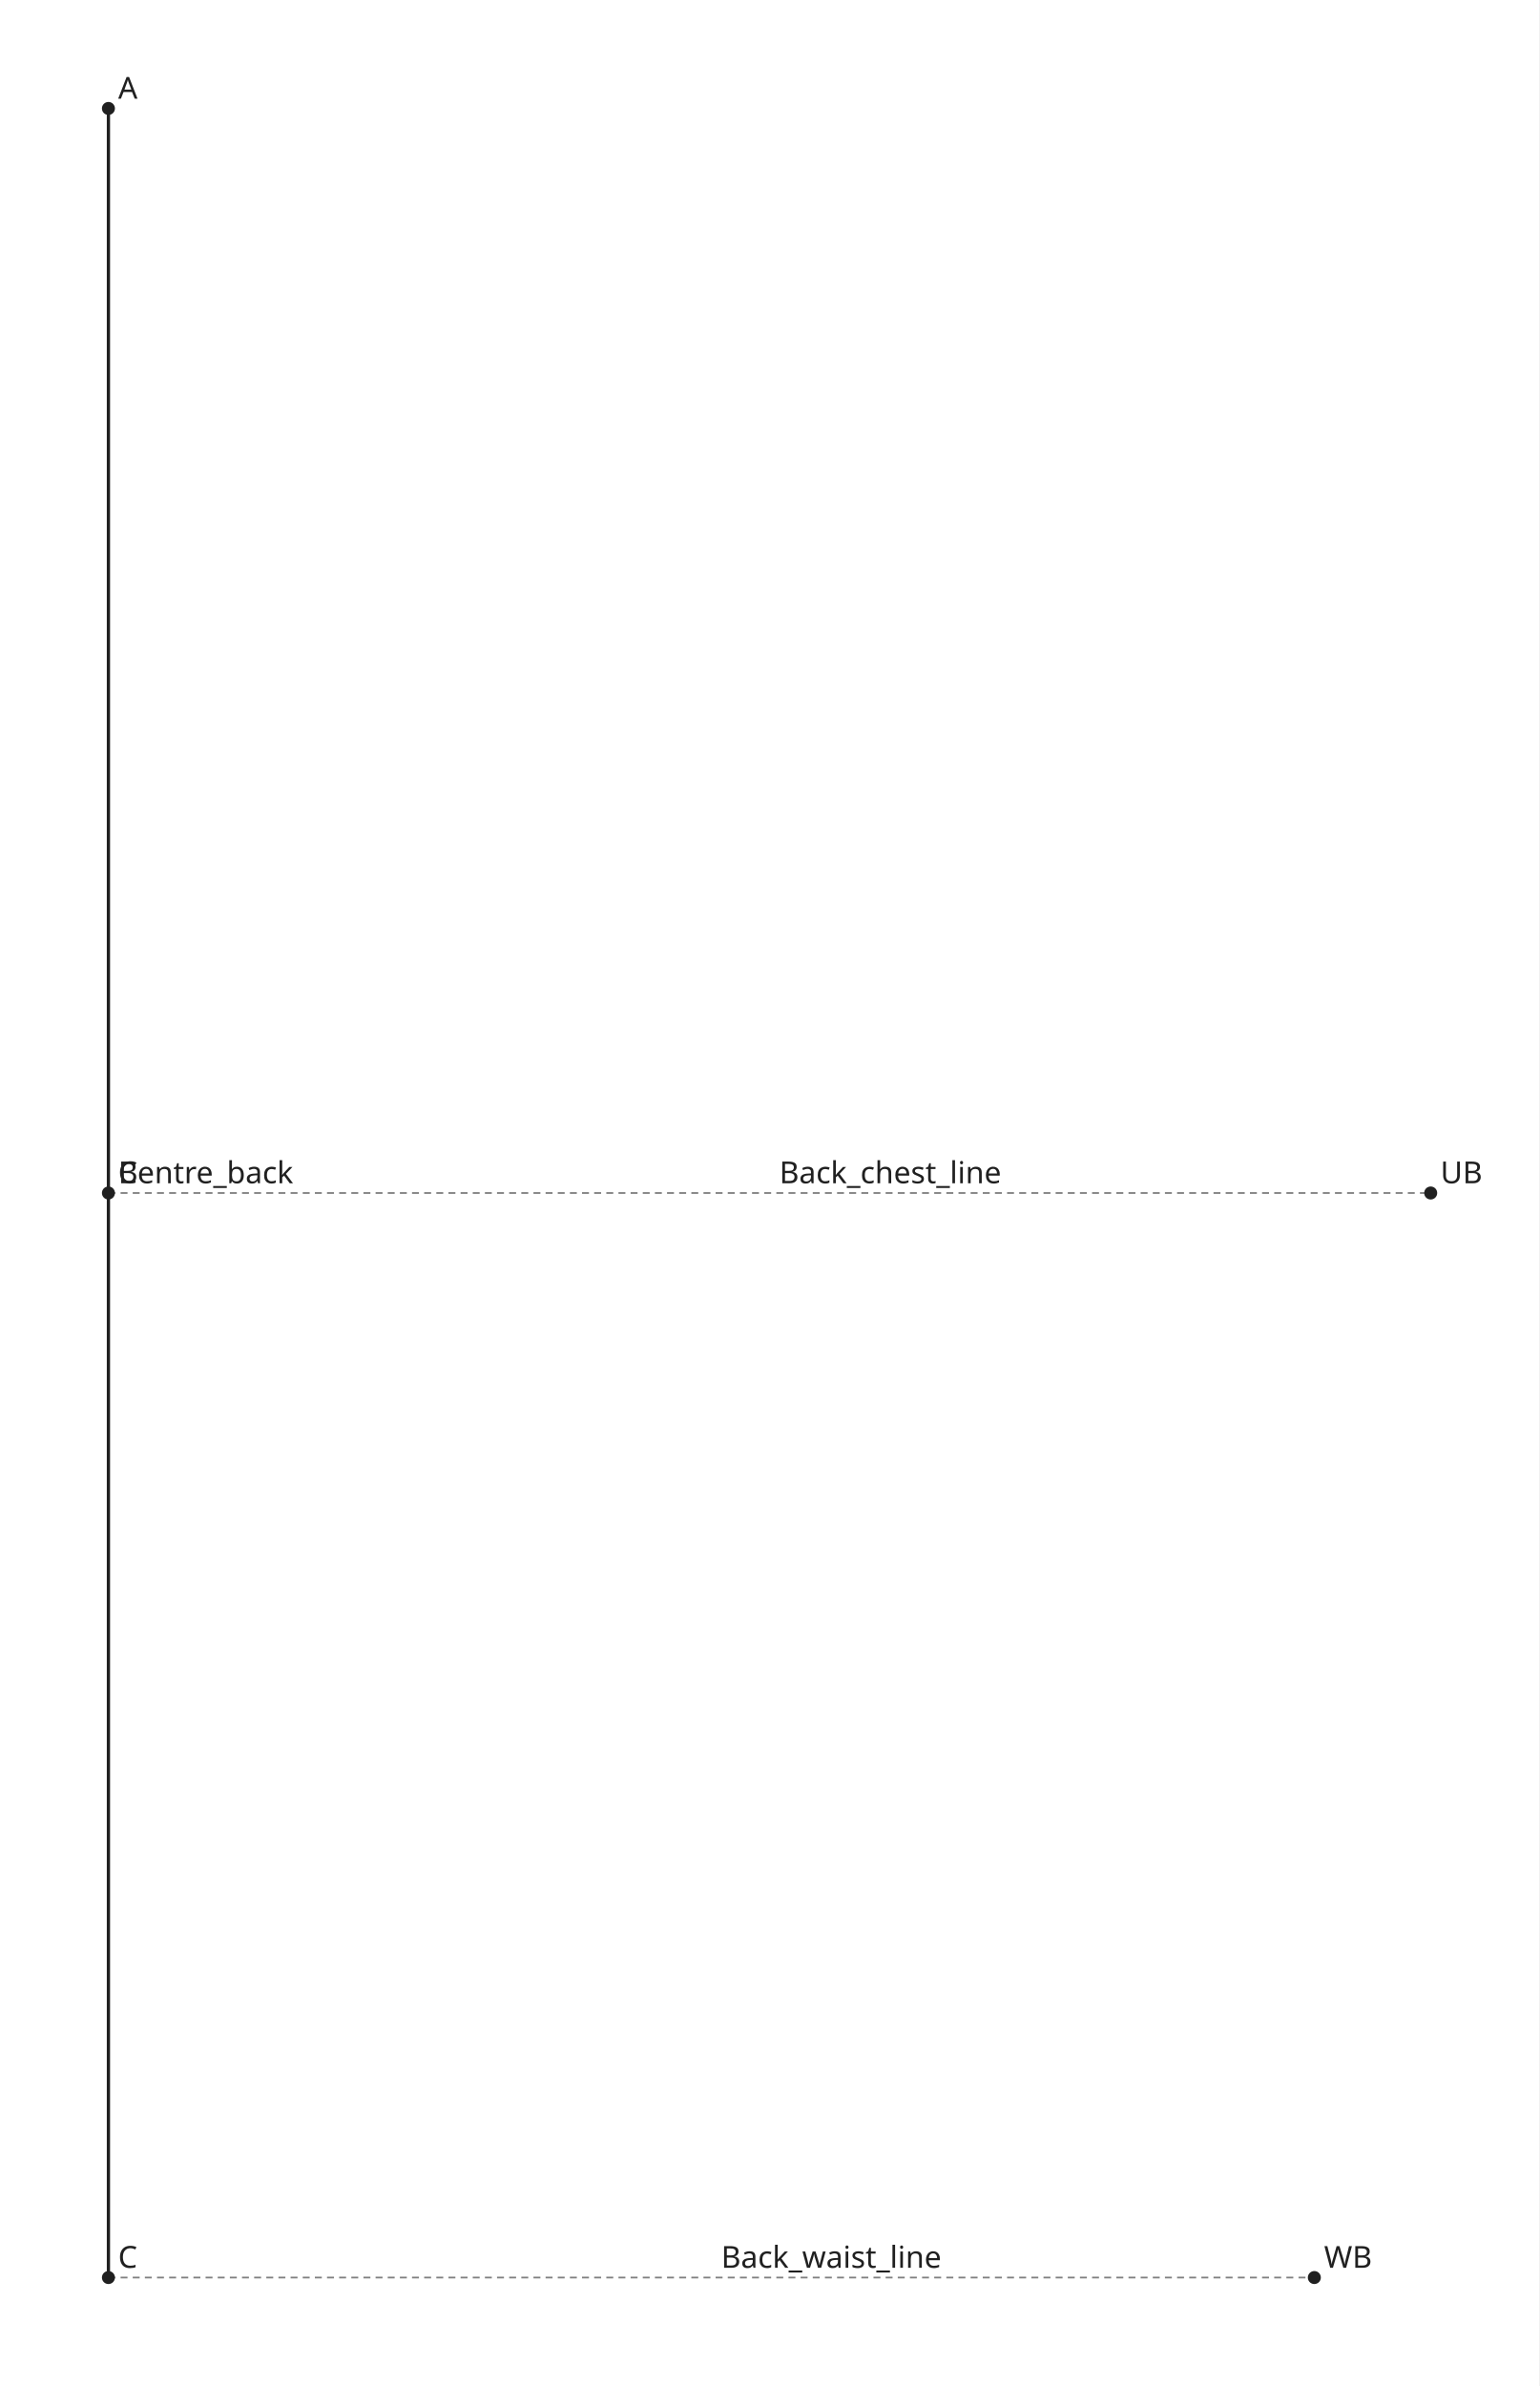
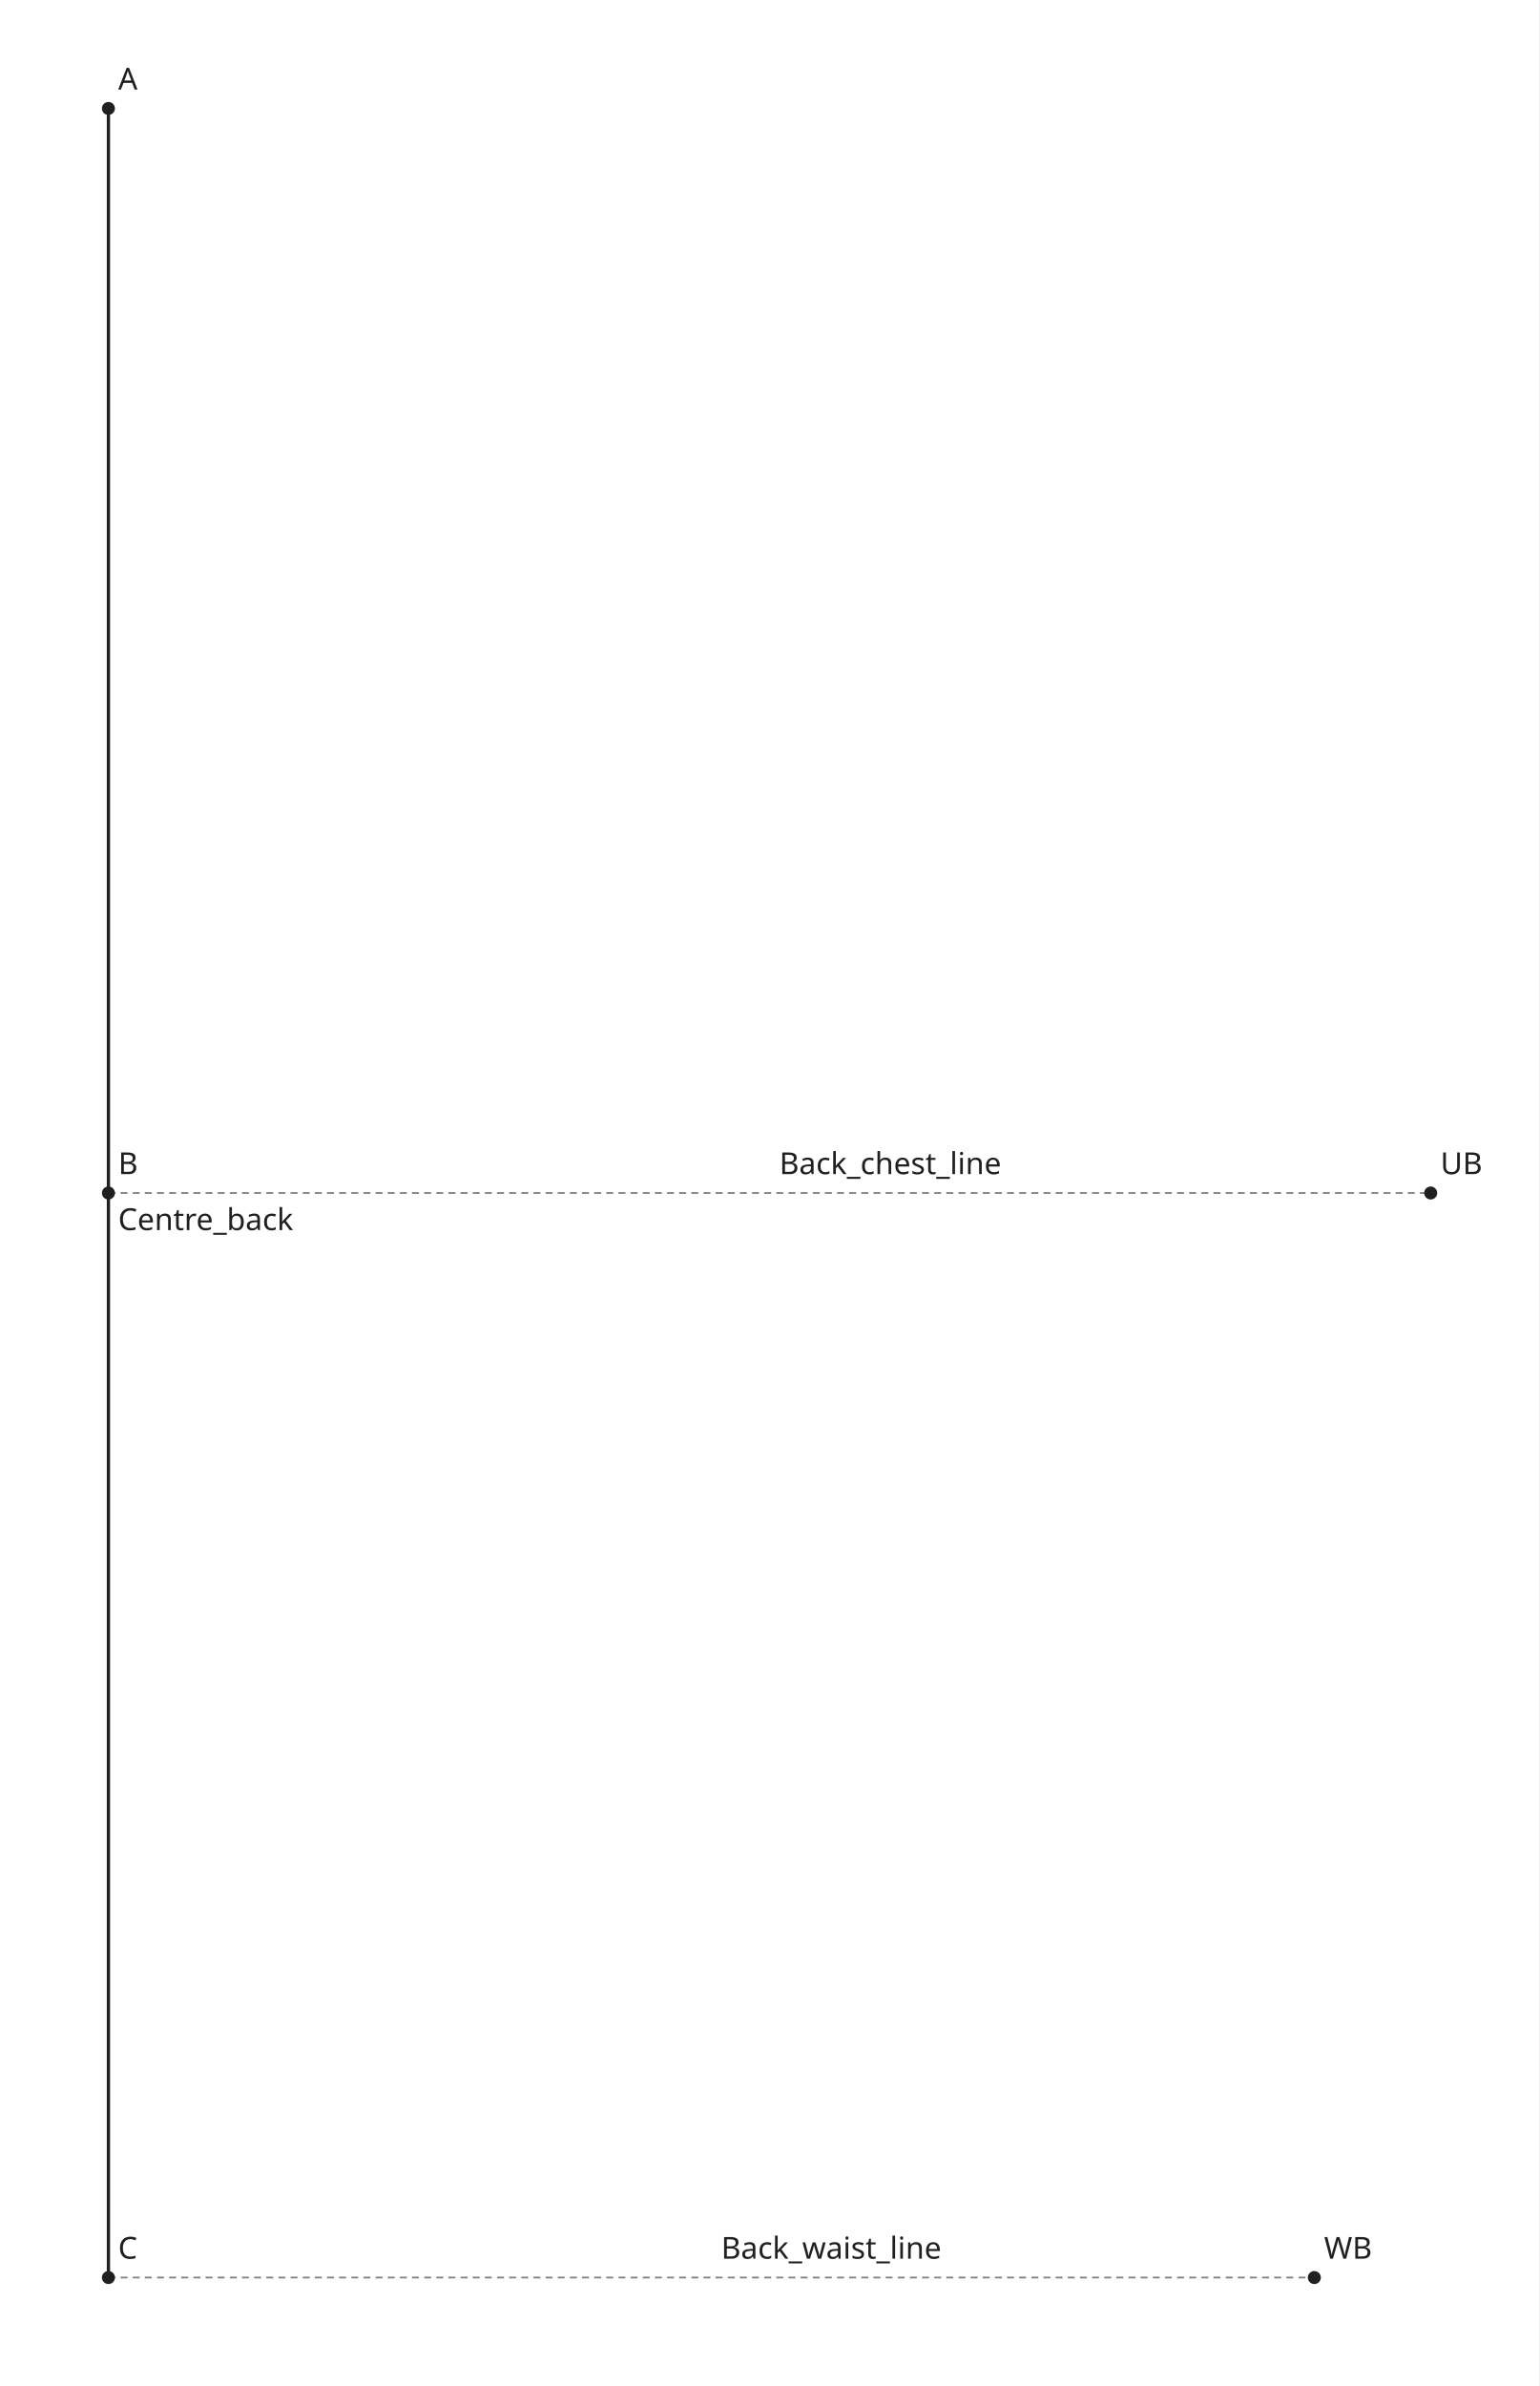
<svg xmlns="http://www.w3.org/2000/svg" width="291mm" height="451mm" viewBox="-20.5 -20.5 291 451">
  <rect x="-20.5" y="-20.5" width="291" height="451" fill="#ffffff" />
  <path data-id="16" data-name="Back_chest_line" d="M 0 205 L 250 205" fill="none" stroke="#808080" stroke-width="0.328" stroke-dasharray="1.312 0.984" />
-   <text x="126.845" y="203.155" font-family="sans-serif" font-size="5.74" fill="#202020">Back_chest_line</text>
  <path data-id="17" data-name="Back_waist_line" d="M 0 410 L 228 410" fill="none" stroke="#808080" stroke-width="0.328" stroke-dasharray="1.312 0.984" />
-   <text x="115.845" y="408.155" font-family="sans-serif" font-size="5.74" fill="#202020">Back_waist_line</text>
  <path data-id="15" data-name="Centre_back" d="M 0 0 L 0 410" fill="none" stroke="#202020" stroke-width="0.615" />
-   <text x="1.845" y="203.155" font-family="sans-serif" font-size="5.74" fill="#202020">Centre_back</text>
  <circle data-id="10" data-name="A" cx="0" cy="0" r="1.23" fill="#202020" />
-   <text x="1.845" y="-1.845" font-family="sans-serif" font-size="5.74" fill="#202020">A</text>
  <circle data-id="11" data-name="B" cx="0" cy="205" r="1.23" fill="#202020" />
-   <text x="1.845" y="203.155" font-family="sans-serif" font-size="5.74" fill="#202020">B</text>
  <circle data-id="12" data-name="C" cx="0" cy="410" r="1.23" fill="#202020" />
-   <text x="1.845" y="408.155" font-family="sans-serif" font-size="5.74" fill="#202020">C</text>
  <circle data-id="13" data-name="UB" cx="250" cy="205" r="1.23" fill="#202020" />
-   <text x="251.845" y="203.155" font-family="sans-serif" font-size="5.74" fill="#202020">UB</text>
  <circle data-id="14" data-name="WB" cx="228" cy="410" r="1.23" fill="#202020" />
-   <text x="229.845" y="408.155" font-family="sans-serif" font-size="5.74" fill="#202020">WB</text>
+   <text x="1.845" y="-3.567" font-family="sans-serif" font-size="5.74" fill="#202020">A</text>
+   <text x="1.845" y="201.433" font-family="sans-serif" font-size="5.74" fill="#202020">B</text>
+   <text x="1.845" y="406.433" font-family="sans-serif" font-size="5.74" fill="#202020">C</text>
+   <text x="251.845" y="201.433" font-family="sans-serif" font-size="5.74" fill="#202020">UB</text>
+   <text x="229.845" y="406.433" font-family="sans-serif" font-size="5.74" fill="#202020">WB</text>
+   <text x="126.845" y="201.433" font-family="sans-serif" font-size="5.74" fill="#202020">Back_chest_line</text>
+   <text x="115.845" y="406.433" font-family="sans-serif" font-size="5.74" fill="#202020">Back_waist_line</text>
+   <text x="1.845" y="212.011" font-family="sans-serif" font-size="5.74" fill="#202020">Centre_back</text>
</svg>
